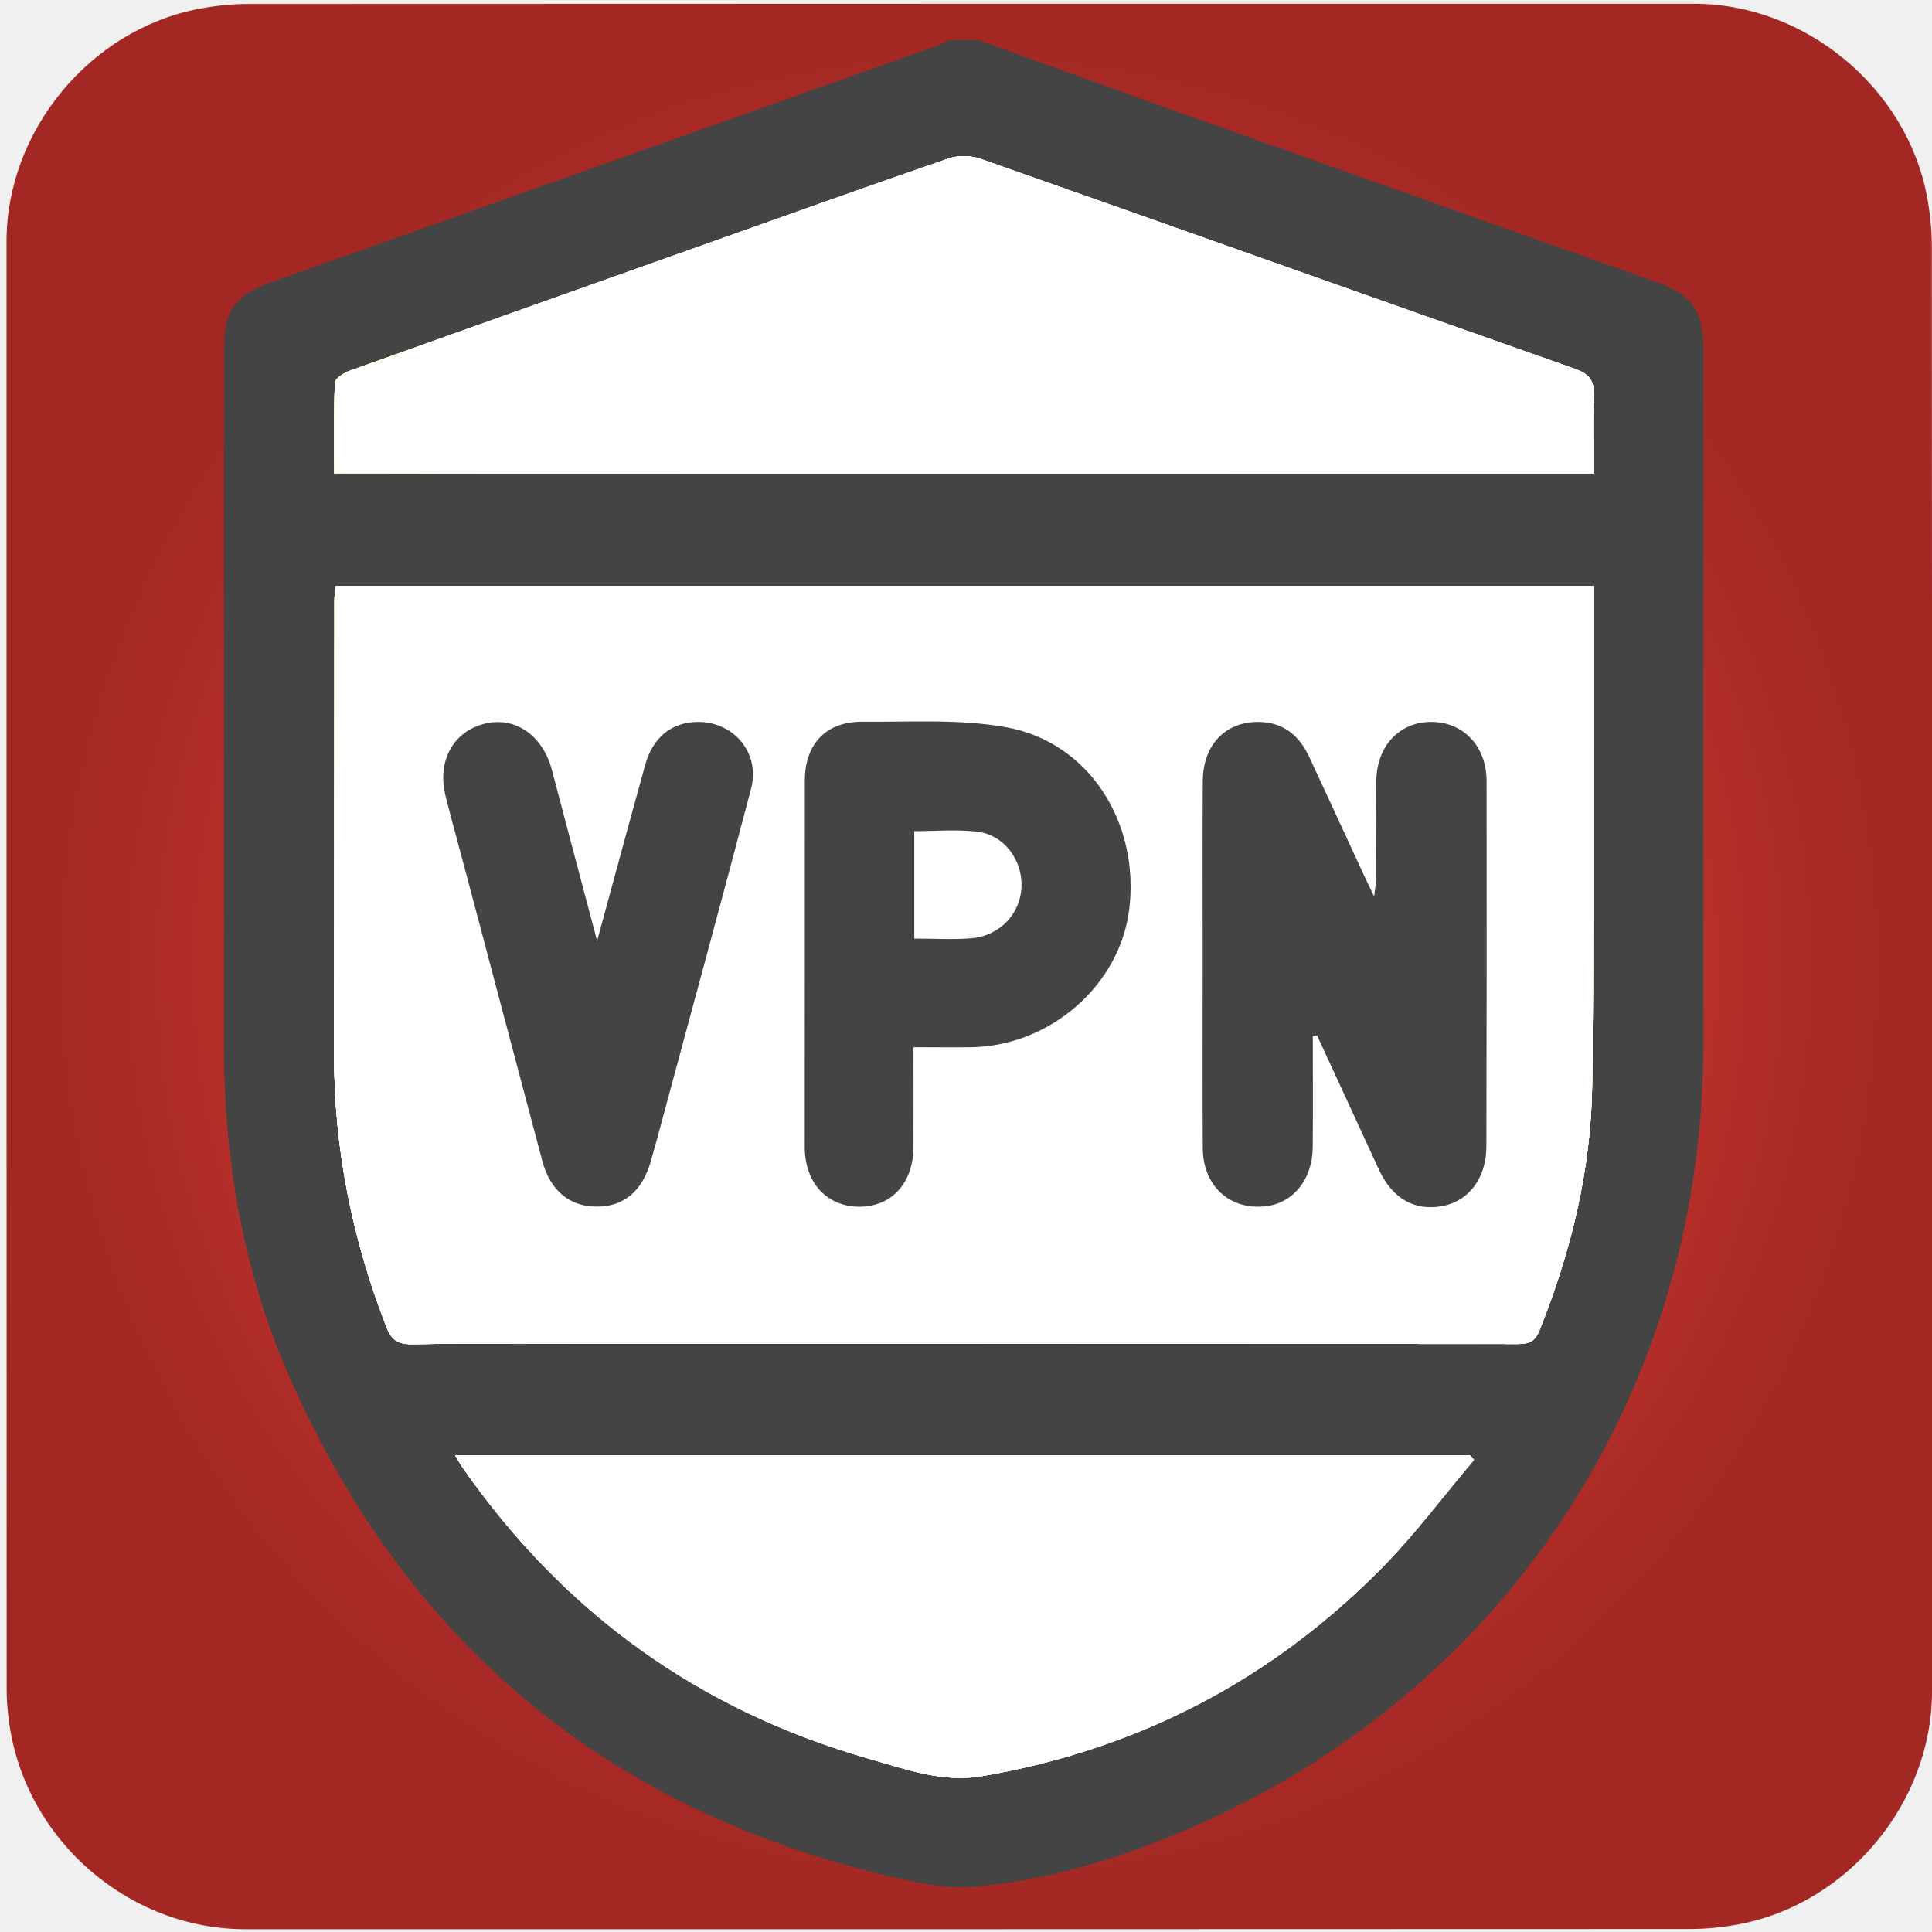
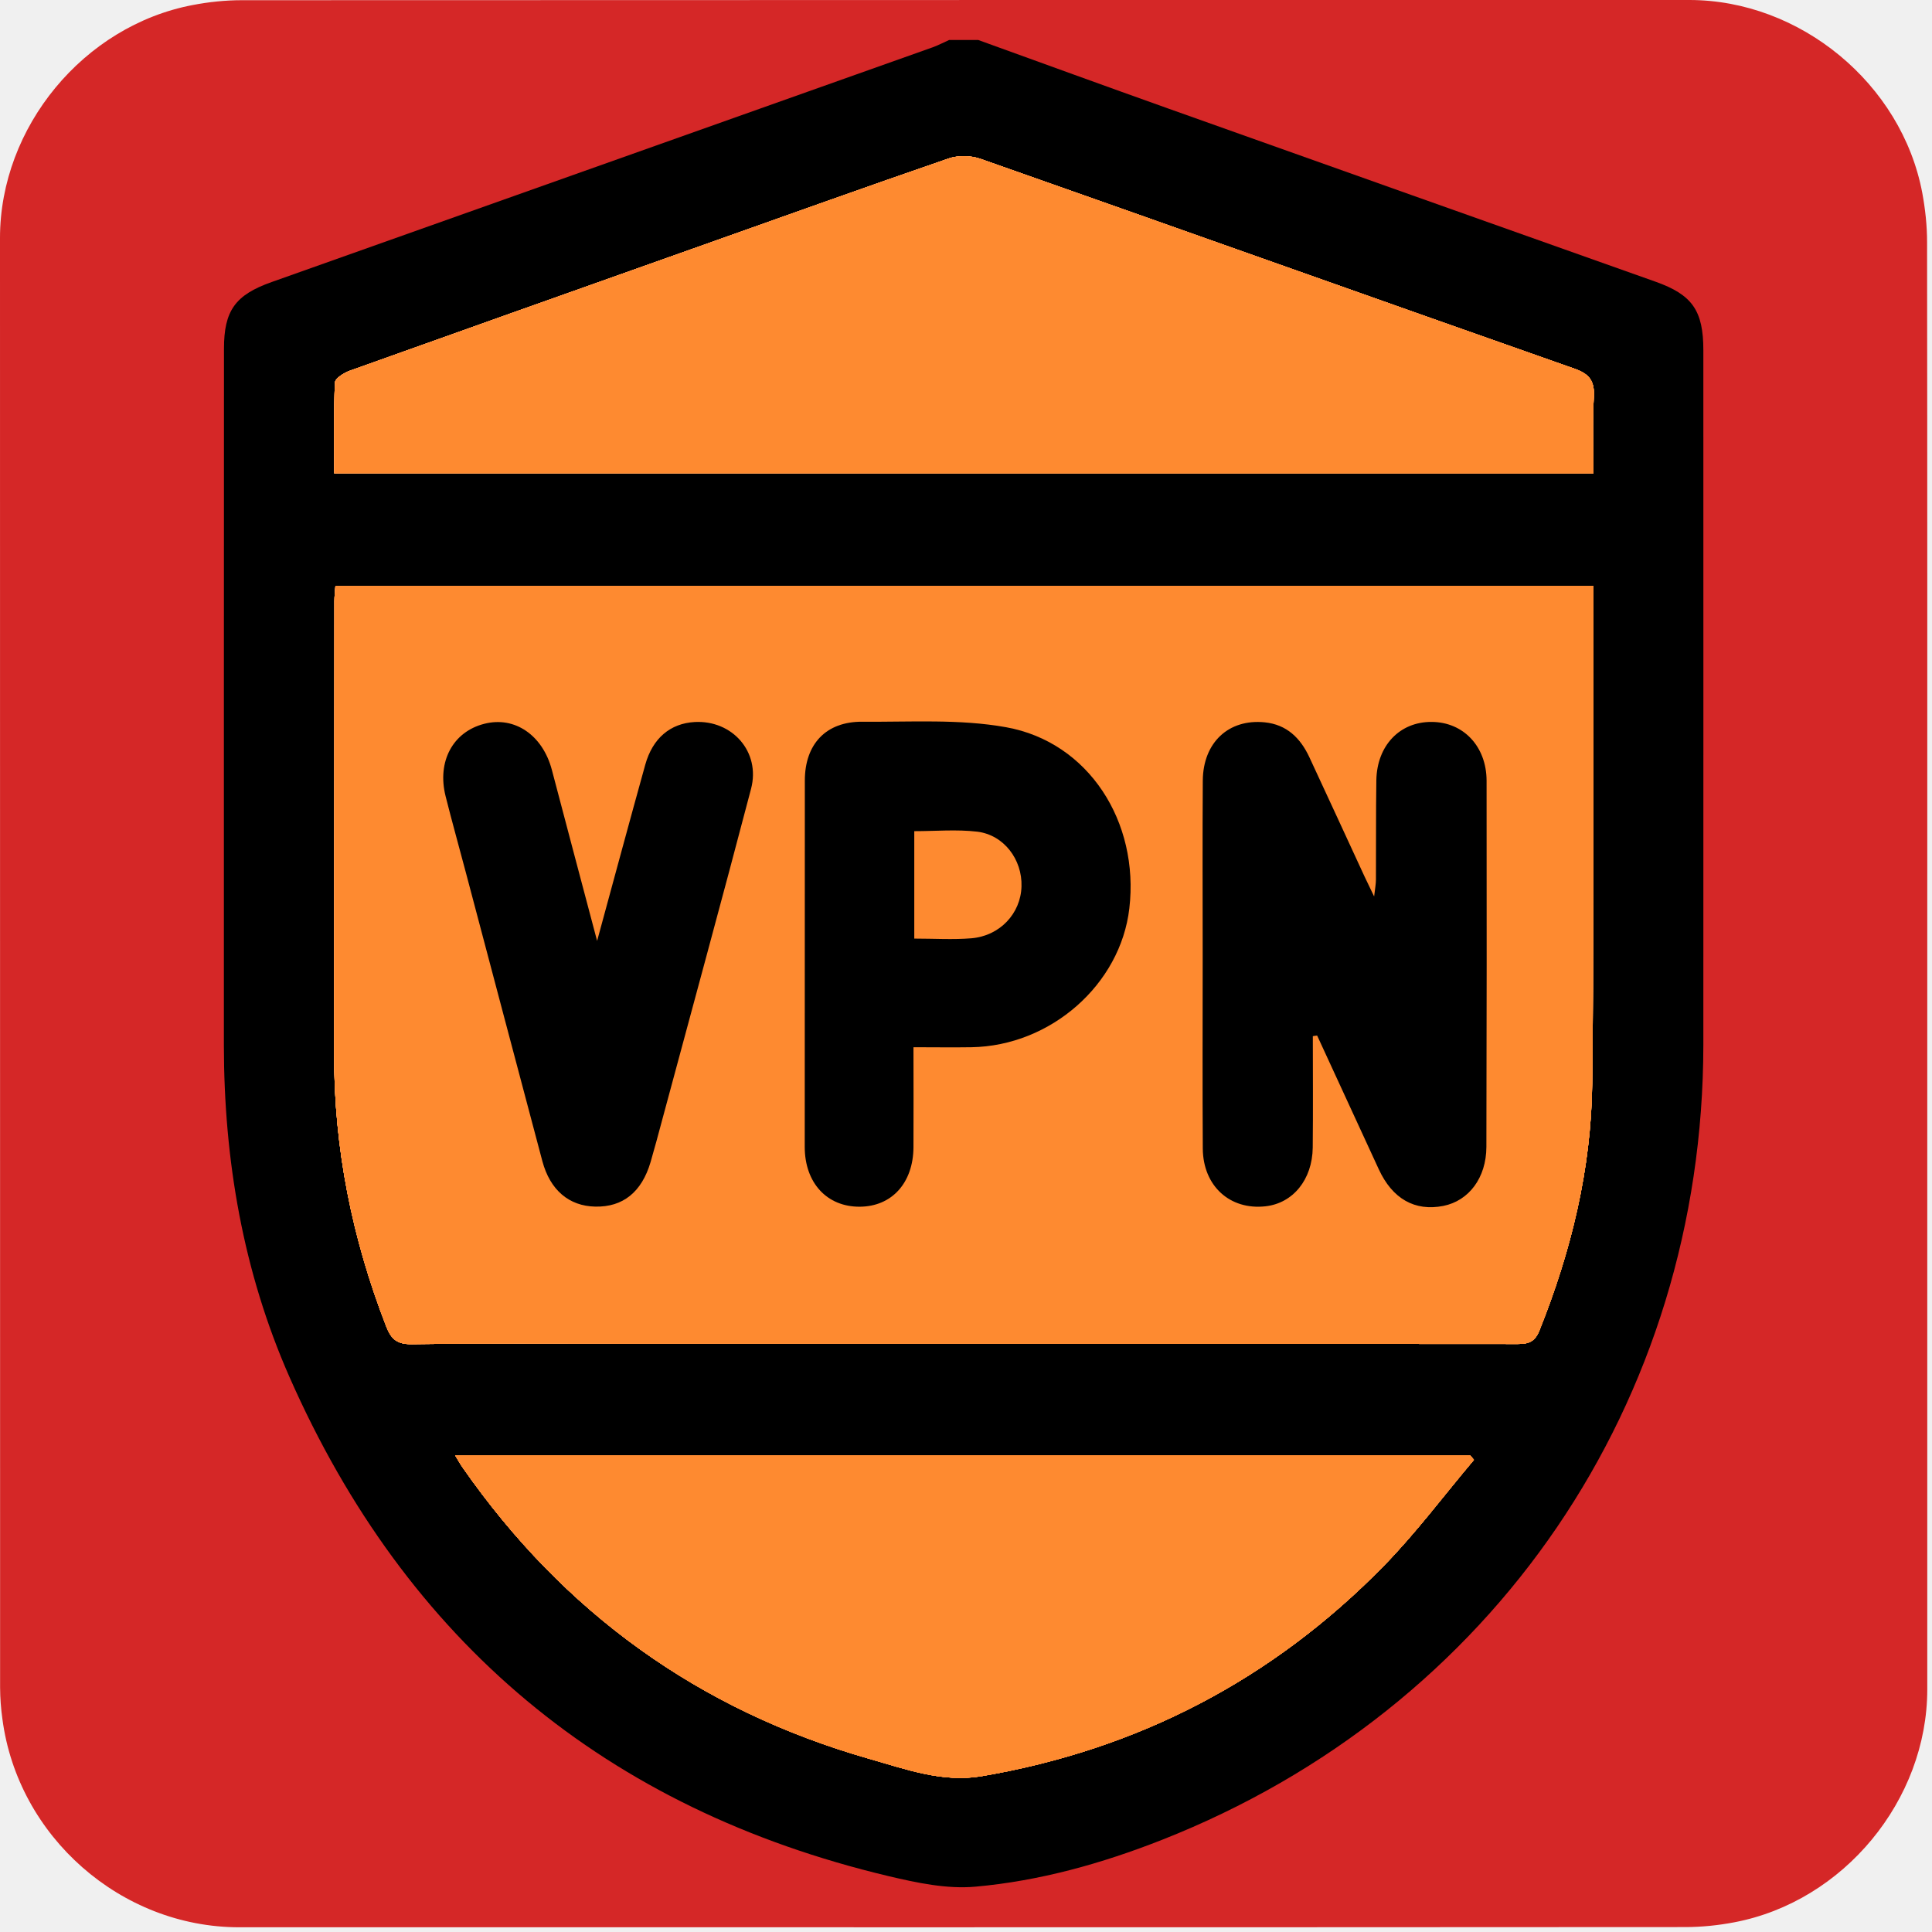
<svg xmlns="http://www.w3.org/2000/svg" id="vpn" viewBox="0 0 769 769" width="500" height="500" shape-rendering="geometricPrecision" text-rendering="geometricPrecision">
  <style>
-     @keyframes shine_gradient5_f_o{0%,53.333%{fill-opacity:1}60%,to{fill-opacity:0}}@keyframes shine_gradient4_f_o{0%,50%{fill-opacity:1}56.667%,to{fill-opacity:0}}@keyframes shine_gradient3_f_o{0%,46.667%{fill-opacity:1}53.333%,to{fill-opacity:0}}@keyframes shine_gradient2_f_o{0%,43.333%{fill-opacity:1}50%,to{fill-opacity:0}}@keyframes shine_gradient1_f_o{0%,40%{fill-opacity:1}46.667%,to{fill-opacity:0}}#vpn{pointer-events:all} #vpn:hover *{animation-play-state:running!important}#shine_gradient5{animation:shine_gradient5_f_o 4000ms linear infinite normal forwards}#shine_gradient4{animation:shine_gradient4_f_o 4000ms linear infinite normal forwards}#shine_gradient3{animation:shine_gradient3_f_o 4000ms linear infinite normal forwards}#shine_gradient2{animation:shine_gradient2_f_o 4000ms linear infinite normal forwards}#shine_gradient1{animation:shine_gradient1_f_o 4000ms linear infinite normal forwards}
+     @keyframes shine_gradient5_f_o{0%,53.333%{fill-opacity:1}60%,to{fill-opacity:0}}@keyframes shine_gradient4_f_o{0%,50%{fill-opacity:1}56.667%,to{fill-opacity:0}}@keyframes shine_gradient3_f_o{0%,46.667%{fill-opacity:1}53.333%,to{fill-opacity:0}}@keyframes shine_gradient2_f_o{0%,43.333%{fill-opacity:1}50%,to{fill-opacity:0}}@keyframes shine_gradient1_f_o{0%,40%{fill-opacity:1}46.667%,to{fill-opacity:0}}#shine_gradient5{animation:shine_gradient5_f_o 3000ms linear infinite normal forwards}#shine_gradient4{animation:shine_gradient4_f_o 3000ms linear infinite normal forwards}#shine_gradient3{animation:shine_gradient3_f_o 3000ms linear infinite normal forwards}#shine_gradient2{animation:shine_gradient2_f_o 3000ms linear infinite normal forwards}#shine_gradient1{animation:shine_gradient1_f_o 3000ms linear infinite normal forwards}
  </style>
  <defs>
    <linearGradient id="shine_gradient5-fill" x1=".421" y1=".408" x2=".881" y2=".796" spreadMethod="pad" gradientUnits="objectBoundingBox">
-       <stop id="shine_gradient5-fill-0" offset="0%" stop-color="#ffbf00" />
-       <stop id="shine_gradient5-fill-1" offset="80%" stop-color="#fff" />
+       <stop id="shine_gradient5-fill-0" offset="0%" stop-color="#FE8A30" />
+       <stop id="shine_gradient5-fill-1" offset="100%" stop-color="#FFDEC5" />
    </linearGradient>
    <linearGradient id="shine_gradient4-fill" x1=".04" y1=".133" x2=".527" y2=".53" spreadMethod="reflect" gradientUnits="objectBoundingBox">
-       <stop id="shine_gradient4-fill-0" offset="0%" stop-color="#ffbf00" />
-       <stop id="shine_gradient4-fill-1" offset="80%" stop-color="#fff" />
+       <stop id="shine_gradient4-fill-0" offset="0%" stop-color="#FE8A30" />
+       <stop id="shine_gradient4-fill-1" offset="100%" stop-color="#FFDEC5" />
    </linearGradient>
    <linearGradient id="shine_gradient3-fill" x1=".741" y1=".68" x2="1.231" y2="1.067" spreadMethod="reflect" gradientUnits="objectBoundingBox">
-       <stop id="shine_gradient3-fill-0" offset="0%" stop-color="#ffbf00" />
-       <stop id="shine_gradient3-fill-1" offset="80%" stop-color="#fff" />
+       <stop id="shine_gradient3-fill-0" offset="0%" stop-color="#FE8A30" />
+       <stop id="shine_gradient3-fill-1" offset="100%" stop-color="#FFDEC5" />
    </linearGradient>
    <linearGradient id="shine_gradient2-fill" x1="-.265" y1="-.096" x2=".332" y2=".369" spreadMethod="pad" gradientUnits="objectBoundingBox">
-       <stop id="shine_gradient2-fill-0" offset="0%" stop-color="#ffbf00" />
-       <stop id="shine_gradient2-fill-1" offset="80%" stop-color="#fff" />
+       <stop id="shine_gradient2-fill-0" offset="0%" stop-color="#FFDEC5" />
+       <stop id="shine_gradient2-fill-1" offset="100%" stop-color="#FE8A30" />
    </linearGradient>
  </defs>
-   <style type="text/css">
- 	.st0{fill:url(#SVGID_1_);}
- 	.st1{fill:#FFFFFF;stroke:#01507B;stroke-width:20;stroke-miterlimit:16;}
- 	.st2{fill:#DDDDDD;}
- 	.st3{fill:#01507B;}
- </style>
-   <radialGradient id="SVGID_1_" cx="385.802" cy="384.693" r="383.198" gradientUnits="userSpaceOnUse">
-     <stop offset="0" style="stop-color:#FFC43D" />
-     <stop offset="0.039" style="stop-color:#FCBA3C" />
-     <stop offset="0.324" style="stop-color:#E77538" />
-     <stop offset="0.529" style="stop-color:#D94A35" />
-     <stop offset="0.633" style="stop-color:#D43934" />
-     <stop offset="0.658" style="stop-color:#CE3732" />
-     <stop offset="0.773" style="stop-color:#B62F2A" />
-     <stop offset="0.88" style="stop-color:#A82A26" />
-     <stop offset="0.971" style="stop-color:#A32824" />
-   </radialGradient>
-   <path class="st0" d="M769,384.78c0,96.16,0,192.32,0,288.49c0,44.08-33.24,84.37-76.66,92.62c-6.42,1.22-13.05,1.92-19.58,1.92  c-191.68,0.1-383.36,0.08-575.04,0.08c-46.99,0-88-36.04-94.16-82.8c-0.54-4.13-0.91-8.31-0.91-12.47  C2.6,480.45,2.6,288.29,2.6,96.13c0-44.09,33.26-84.39,76.66-92.63c6.42-1.22,13.05-1.92,19.58-1.92  C290.68,1.48,482.52,1.5,674.37,1.5c44.09,0,84.44,33.3,92.63,76.66c1.21,6.42,1.91,13.05,1.92,19.58  C769.03,193.42,769,289.1,769,384.78z" />
+   <g id="background" transform="matrix(4 0 0 4 -796.72 -2313.48)">
+     <path id="square" d="M390.96 674.28v72.19c0 11.03-8.32 21.11-19.18 23.18-1.61.31-3.27.48-4.9.48-47.97.03-95.93.02-143.9.02-11.76 0-22.02-9.02-23.56-20.72a23.27 23.27 0 01-.23-3.12c-.01-48.09-.01-96.18-.01-144.26 0-11.03 8.32-21.12 19.18-23.18 1.61-.31 3.27-.48 4.9-.48 48.01-.02 96.02-.02 144.02-.02 11.03 0 21.13 8.33 23.18 19.18.3 1.61.48 3.27.48 4.9.03 23.94.02 47.89.02 71.83z" fill="#D52727" stroke="none" stroke-width="1" />
+   </g>
  <g id="shield_top" transform="matrix(4 0 0 4 -796.69 -2313.45)">
    <g id="shield_group" stroke="none" stroke-width="1">
-       <path id="shield_border" d="M296.51 582.34c6.33 2.29 12.65 4.59 18.99 6.85 16.13 5.75 32.27 11.47 48.4 17.2 3.67 1.3 4.77 2.88 4.77 6.82 0 23.04.01 46.09 0 69.13-.03 35.52-20.85 66.1-53.89 79.11-5.97 2.35-12.15 4.08-18.53 4.65-2.84.26-5.84-.38-8.67-1.05-28.08-6.68-47.98-23.29-59.61-49.68-4.61-10.47-6.51-21.57-6.52-32.99-.01-23.1.01-46.21.01-69.31 0-3.8 1.12-5.36 4.74-6.64 21.94-7.79 43.88-15.58 65.81-23.37.55-.2 1.07-.48 1.61-.72h2.89z" fill="#444444" />
-       <path id="shine_gradient6" d="M244.46 723.18c.32.52.51.87.74 1.2 10.05 14.43 23.5 24.14 40.41 28.98 3.65 1.04 7.35 2.41 11.23 1.75 15.57-2.65 28.95-9.62 40-20.9 3.23-3.3 6.01-7.04 9-10.58-.13-.15-.25-.3-.38-.45h-101zm-12.03-97.72h125.3c0-2.6-.1-5.11.04-7.59.09-1.57-.41-2.29-1.93-2.82-19.71-6.93-39.39-13.95-59.1-20.88-.96-.34-2.24-.36-3.19-.03-8.57 2.95-17.11 6.02-25.66 9.05-11.3 4.01-22.61 8.02-33.9 12.06-.59.21-1.47.76-1.49 1.19-.13 2.97-.07 5.95-.07 9.02zm125.3 11.2H232.55c-.04.57-.1 1.04-.1 1.5-.01 15.02-.01 30.04-.03 45.06-.02 9.38 1.79 18.39 5.18 27.12.5 1.3 1.1 1.8 2.57 1.78 7-.1 14-.05 21.01-.05 29.68 0 59.37 0 89.05.03 1.09 0 1.69-.25 2.13-1.35 3.16-7.89 5.15-16.05 5.25-24.56.15-12.63.09-25.25.11-37.88.01-3.83.01-7.66.01-11.65z" fill="#fff" />
+       <path id="shield_border" d="M296.51 582.34c6.33 2.29 12.65 4.59 18.99 6.85 16.13 5.75 32.27 11.47 48.4 17.2 3.67 1.3 4.77 2.88 4.77 6.82 0 23.04.01 46.09 0 69.13-.03 35.52-20.85 66.1-53.89 79.11-5.97 2.35-12.15 4.08-18.53 4.65-2.84.26-5.84-.38-8.67-1.05-28.08-6.68-47.98-23.29-59.61-49.68-4.61-10.47-6.51-21.57-6.52-32.99-.01-23.1.01-46.21.01-69.31 0-3.8 1.12-5.36 4.74-6.64 21.94-7.79 43.88-15.58 65.81-23.37.55-.2 1.07-.48 1.61-.72h2.89z" fill="#000" />
+       <path id="shine_gradient6" d="M244.46 723.18c.32.52.51.87.74 1.2 10.05 14.43 23.5 24.14 40.41 28.98 3.65 1.04 7.35 2.41 11.23 1.75 15.57-2.65 28.95-9.62 40-20.9 3.23-3.3 6.01-7.04 9-10.58-.13-.15-.25-.3-.38-.45h-101zm-12.03-97.72h125.3c0-2.6-.1-5.11.04-7.59.09-1.57-.41-2.29-1.93-2.82-19.71-6.93-39.39-13.95-59.1-20.88-.96-.34-2.24-.36-3.19-.03-8.57 2.95-17.11 6.02-25.66 9.05-11.3 4.01-22.61 8.02-33.9 12.06-.59.21-1.47.76-1.49 1.19-.13 2.97-.07 5.95-.07 9.02zm125.3 11.2H232.55c-.04.57-.1 1.04-.1 1.5-.01 15.02-.01 30.04-.03 45.06-.02 9.38 1.79 18.39 5.18 27.12.5 1.3 1.1 1.8 2.57 1.78 7-.1 14-.05 21.01-.05 29.68 0 59.37 0 89.05.03 1.09 0 1.69-.25 2.13-1.35 3.16-7.89 5.15-16.05 5.25-24.56.15-12.63.09-25.25.11-37.88.01-3.83.01-7.66.01-11.65z" fill="#FE8A30" />
      <path id="shine_gradient5" d="M244.46 723.18c.32.52.51.87.74 1.2 10.05 14.43 23.5 24.14 40.41 28.98 3.65 1.04 7.35 2.41 11.23 1.75 15.57-2.65 28.95-9.62 40-20.9 3.23-3.3 6.01-7.04 9-10.58-.13-.15-.25-.3-.38-.45h-101zm-12.03-97.72h125.3c0-2.6-.1-5.11.04-7.59.09-1.57-.41-2.29-1.93-2.82-19.71-6.93-39.39-13.95-59.1-20.88-.96-.34-2.24-.36-3.19-.03-8.57 2.95-17.11 6.02-25.66 9.05-11.3 4.01-22.61 8.02-33.9 12.06-.59.21-1.47.76-1.49 1.19-.13 2.97-.07 5.95-.07 9.02zm125.3 11.2H232.55c-.04.57-.1 1.04-.1 1.5-.01 15.02-.01 30.04-.03 45.06-.02 9.38 1.79 18.39 5.18 27.12.5 1.3 1.1 1.8 2.57 1.78 7-.1 14-.05 21.01-.05 29.68 0 59.37 0 89.05.03 1.09 0 1.69-.25 2.13-1.35 3.16-7.89 5.15-16.05 5.25-24.56.15-12.63.09-25.25.11-37.88.01-3.83.01-7.66.01-11.65z" fill="url(#shine_gradient5-fill)" />
      <path id="shine_gradient4" d="M244.46 723.18c.32.52.51.87.74 1.2 10.05 14.43 23.5 24.14 40.41 28.98 3.65 1.04 7.35 2.41 11.23 1.75 15.57-2.65 28.95-9.62 40-20.9 3.23-3.3 6.01-7.04 9-10.58-.13-.15-.25-.3-.38-.45h-101zm-12.03-97.72h125.3c0-2.6-.1-5.11.04-7.59.09-1.57-.41-2.29-1.93-2.82-19.71-6.93-39.39-13.95-59.1-20.88-.96-.34-2.24-.36-3.19-.03-8.57 2.95-17.11 6.02-25.66 9.05-11.3 4.01-22.61 8.02-33.9 12.06-.59.21-1.47.76-1.49 1.19-.13 2.97-.07 5.95-.07 9.02zm125.3 11.2H232.55c-.04.57-.1 1.04-.1 1.5-.01 15.02-.01 30.04-.03 45.06-.02 9.38 1.79 18.39 5.18 27.12.5 1.3 1.1 1.8 2.57 1.78 7-.1 14-.05 21.01-.05 29.68 0 59.37 0 89.05.03 1.09 0 1.69-.25 2.13-1.35 3.16-7.89 5.15-16.05 5.25-24.56.15-12.63.09-25.25.11-37.88.01-3.83.01-7.66.01-11.65z" fill="url(#shine_gradient4-fill)" />
      <path id="shine_gradient3" d="M244.46 723.18c.32.52.51.87.74 1.2 10.05 14.43 23.5 24.14 40.41 28.98 3.65 1.04 7.35 2.41 11.23 1.75 15.57-2.65 28.95-9.62 40-20.9 3.23-3.3 6.01-7.04 9-10.58-.13-.15-.25-.3-.38-.45h-101zm-12.03-97.72h125.3c0-2.6-.1-5.11.04-7.59.09-1.57-.41-2.29-1.93-2.82-19.71-6.93-39.39-13.95-59.1-20.88-.96-.34-2.24-.36-3.19-.03-8.57 2.95-17.11 6.02-25.66 9.05-11.3 4.01-22.61 8.02-33.9 12.06-.59.21-1.47.76-1.49 1.19-.13 2.97-.07 5.95-.07 9.02zm125.3 11.2H232.55c-.04.57-.1 1.04-.1 1.5-.01 15.02-.01 30.04-.03 45.06-.02 9.38 1.79 18.39 5.18 27.12.5 1.3 1.1 1.8 2.57 1.78 7-.1 14-.05 21.01-.05 29.68 0 59.37 0 89.05.03 1.09 0 1.69-.25 2.13-1.35 3.16-7.89 5.15-16.05 5.25-24.56.15-12.63.09-25.25.11-37.88.01-3.83.01-7.66.01-11.65z" fill="url(#shine_gradient3-fill)" />
      <path id="shine_gradient2" d="M244.46 723.18c.32.52.51.87.74 1.2 10.05 14.43 23.5 24.14 40.41 28.98 3.65 1.04 7.35 2.41 11.23 1.75 15.57-2.65 28.95-9.62 40-20.9 3.23-3.3 6.01-7.04 9-10.58-.13-.15-.25-.3-.38-.45h-101zm-12.03-97.72h125.3c0-2.6-.1-5.11.04-7.59.09-1.57-.41-2.29-1.93-2.82-19.71-6.93-39.39-13.95-59.1-20.88-.96-.34-2.24-.36-3.19-.03-8.57 2.95-17.11 6.02-25.66 9.05-11.3 4.01-22.61 8.02-33.9 12.06-.59.21-1.47.76-1.49 1.19-.13 2.97-.07 5.95-.07 9.02zm125.3 11.2H232.55c-.04.57-.1 1.04-.1 1.5-.01 15.02-.01 30.04-.03 45.06-.02 9.38 1.79 18.39 5.18 27.12.5 1.3 1.1 1.8 2.57 1.78 7-.1 14-.05 21.01-.05 29.68 0 59.37 0 89.05.03 1.09 0 1.69-.25 2.13-1.35 3.16-7.89 5.15-16.05 5.25-24.56.15-12.63.09-25.25.11-37.88.01-3.83.01-7.66.01-11.65z" fill="url(#shine_gradient2-fill)" />
-       <path id="shine_gradient1" d="M244.46 723.18c.32.52.51.87.74 1.2 10.05 14.43 23.5 24.14 40.41 28.98 3.65 1.04 7.35 2.41 11.23 1.75 15.57-2.65 28.95-9.62 40-20.9 3.23-3.3 6.01-7.04 9-10.58-.13-.15-.25-.3-.38-.45h-101zm-12.03-97.72h125.3c0-2.6-.1-5.11.04-7.59.09-1.57-.41-2.29-1.93-2.82-19.71-6.93-39.39-13.95-59.1-20.88-.96-.34-2.24-.36-3.19-.03-8.57 2.95-17.11 6.02-25.66 9.05-11.3 4.01-22.61 8.02-33.9 12.06-.59.21-1.47.76-1.49 1.19-.13 2.97-.07 5.95-.07 9.02zm125.3 11.2H232.55c-.04.57-.1 1.04-.1 1.5-.01 15.02-.01 30.04-.03 45.06-.02 9.38 1.79 18.39 5.18 27.12.5 1.3 1.1 1.8 2.57 1.78 7-.1 14-.05 21.01-.05 29.68 0 59.37 0 89.05.03 1.09 0 1.69-.25 2.13-1.35 3.16-7.89 5.15-16.05 5.25-24.56.15-12.63.09-25.25.11-37.88.01-3.83.01-7.66.01-11.65z" fill="#fff" />
-       <path id="letter_n" d="M329.81 681.47c0 3.7.03 7.39-.01 11.09-.04 3.19-1.97 5.54-4.71 5.84-3.53.39-6.2-2.02-6.23-5.74-.04-6.34-.01-12.69-.01-19.03 0-5.86-.03-11.73.01-17.59.03-3.8 2.58-6.16 6.16-5.8 2.19.22 3.55 1.56 4.44 3.46 1.84 3.95 3.66 7.91 5.49 11.87.25.53.51 1.06.96 2 .1-.84.18-1.27.18-1.69.02-3.29-.01-6.58.04-9.87.06-3.46 2.33-5.83 5.5-5.81 3.15.01 5.46 2.42 5.47 5.85.02 12.15.01 24.29-.02 36.44-.01 3.07-1.74 5.36-4.28 5.87-2.84.56-5.07-.7-6.43-3.65-2.04-4.43-4.09-8.87-6.13-13.3-.14.01-.28.03-.43.06z" fill="#444444" />
-       <path id="letter_v" d="M258.59 671.99c1.68-6.16 3.21-11.85 4.79-17.53.74-2.65 2.5-4.11 4.91-4.25 3.76-.21 6.58 2.98 5.62 6.64-2.89 11.02-5.9 22.01-8.86 33.01-.37 1.38-.74 2.77-1.14 4.14-.88 2.99-2.76 4.49-5.5 4.43-2.61-.05-4.5-1.64-5.27-4.53-2.55-9.57-5.07-19.14-7.61-28.71-.67-2.54-1.38-5.06-2.02-7.61-.86-3.45.73-6.39 3.84-7.19 3.04-.79 5.83 1.13 6.74 4.59 1.45 5.52 2.92 11.04 4.5 17.01z" fill="#444" />
-       <path id="letter_p" d="M299.3 650.73c-4.65-.84-9.52-.51-14.3-.55-3.63-.03-5.74 2.22-5.74 5.87-.01 12.14-.01 24.29-.01 36.43 0 3.59 2.21 5.98 5.48 5.96 3.18-.02 5.31-2.36 5.34-5.9.02-3.22 0-6.45 0-9.97 2.09 0 3.93.03 5.77 0 7.89-.13 14.83-6.24 15.71-13.81 1.01-8.62-4.05-16.55-12.25-18.03zm-3.47 21c-1.83.15-3.68.03-5.68.03v-10.69c2.14 0 4.22-.19 6.26.05 2.66.32 4.5 2.78 4.41 5.46-.08 2.68-2.14 4.91-4.99 5.15z" fill="#444" />
+       <path id="shine_gradient1" d="M244.46 723.18c.32.52.51.87.74 1.2 10.05 14.43 23.5 24.14 40.41 28.98 3.65 1.04 7.35 2.41 11.23 1.75 15.57-2.65 28.95-9.62 40-20.9 3.23-3.3 6.01-7.04 9-10.58-.13-.15-.25-.3-.38-.45h-101zm-12.03-97.72h125.3c0-2.6-.1-5.11.04-7.59.09-1.57-.41-2.29-1.93-2.82-19.71-6.93-39.39-13.95-59.1-20.88-.96-.34-2.24-.36-3.19-.03-8.57 2.95-17.11 6.02-25.66 9.05-11.3 4.01-22.61 8.02-33.9 12.06-.59.21-1.47.76-1.49 1.19-.13 2.97-.07 5.95-.07 9.02zm125.3 11.2H232.55c-.04.57-.1 1.04-.1 1.5-.01 15.02-.01 30.04-.03 45.06-.02 9.38 1.79 18.39 5.18 27.12.5 1.3 1.1 1.8 2.57 1.78 7-.1 14-.05 21.01-.05 29.68 0 59.37 0 89.05.03 1.09 0 1.69-.25 2.13-1.35 3.16-7.89 5.15-16.05 5.25-24.56.15-12.63.09-25.25.11-37.88.01-3.83.01-7.66.01-11.65z" fill="#FE8A30" />
+       <path id="letter_n" d="M329.81 681.47c0 3.7.03 7.39-.01 11.09-.04 3.19-1.97 5.54-4.71 5.84-3.53.39-6.2-2.02-6.23-5.74-.04-6.34-.01-12.69-.01-19.03 0-5.86-.03-11.73.01-17.59.03-3.8 2.58-6.16 6.16-5.8 2.19.22 3.55 1.56 4.44 3.46 1.84 3.95 3.66 7.91 5.49 11.87.25.53.51 1.06.96 2 .1-.84.18-1.27.18-1.69.02-3.29-.01-6.58.04-9.87.06-3.46 2.33-5.83 5.5-5.81 3.15.01 5.46 2.42 5.47 5.85.02 12.15.01 24.29-.02 36.44-.01 3.07-1.74 5.36-4.28 5.87-2.84.56-5.07-.7-6.43-3.65-2.04-4.43-4.09-8.87-6.13-13.3-.14.01-.28.03-.43.06z" fill="#000" />
+       <path id="letter_v" d="M258.59 671.99c1.68-6.16 3.21-11.85 4.79-17.53.74-2.65 2.5-4.11 4.91-4.25 3.76-.21 6.58 2.98 5.62 6.64-2.89 11.02-5.9 22.01-8.86 33.01-.37 1.38-.74 2.77-1.14 4.14-.88 2.99-2.76 4.49-5.5 4.43-2.61-.05-4.5-1.64-5.27-4.53-2.55-9.57-5.07-19.14-7.61-28.71-.67-2.54-1.38-5.06-2.02-7.61-.86-3.45.73-6.39 3.84-7.19 3.04-.79 5.83 1.13 6.74 4.59 1.45 5.52 2.92 11.04 4.5 17.01z" fill="#000" />
+       <path id="letter_p" d="M299.3 650.73c-4.65-.84-9.52-.51-14.3-.55-3.63-.03-5.74 2.22-5.74 5.87-.01 12.14-.01 24.29-.01 36.43 0 3.59 2.21 5.98 5.48 5.96 3.18-.02 5.31-2.36 5.34-5.9.02-3.22 0-6.45 0-9.97 2.09 0 3.93.03 5.77 0 7.89-.13 14.83-6.24 15.71-13.81 1.01-8.62-4.05-16.55-12.25-18.03zm-3.47 21c-1.83.15-3.68.03-5.68.03v-10.69c2.14 0 4.22-.19 6.26.05 2.66.32 4.5 2.78 4.41 5.46-.08 2.68-2.14 4.91-4.99 5.15z" fill="#000" />
    </g>
  </g>
</svg>
